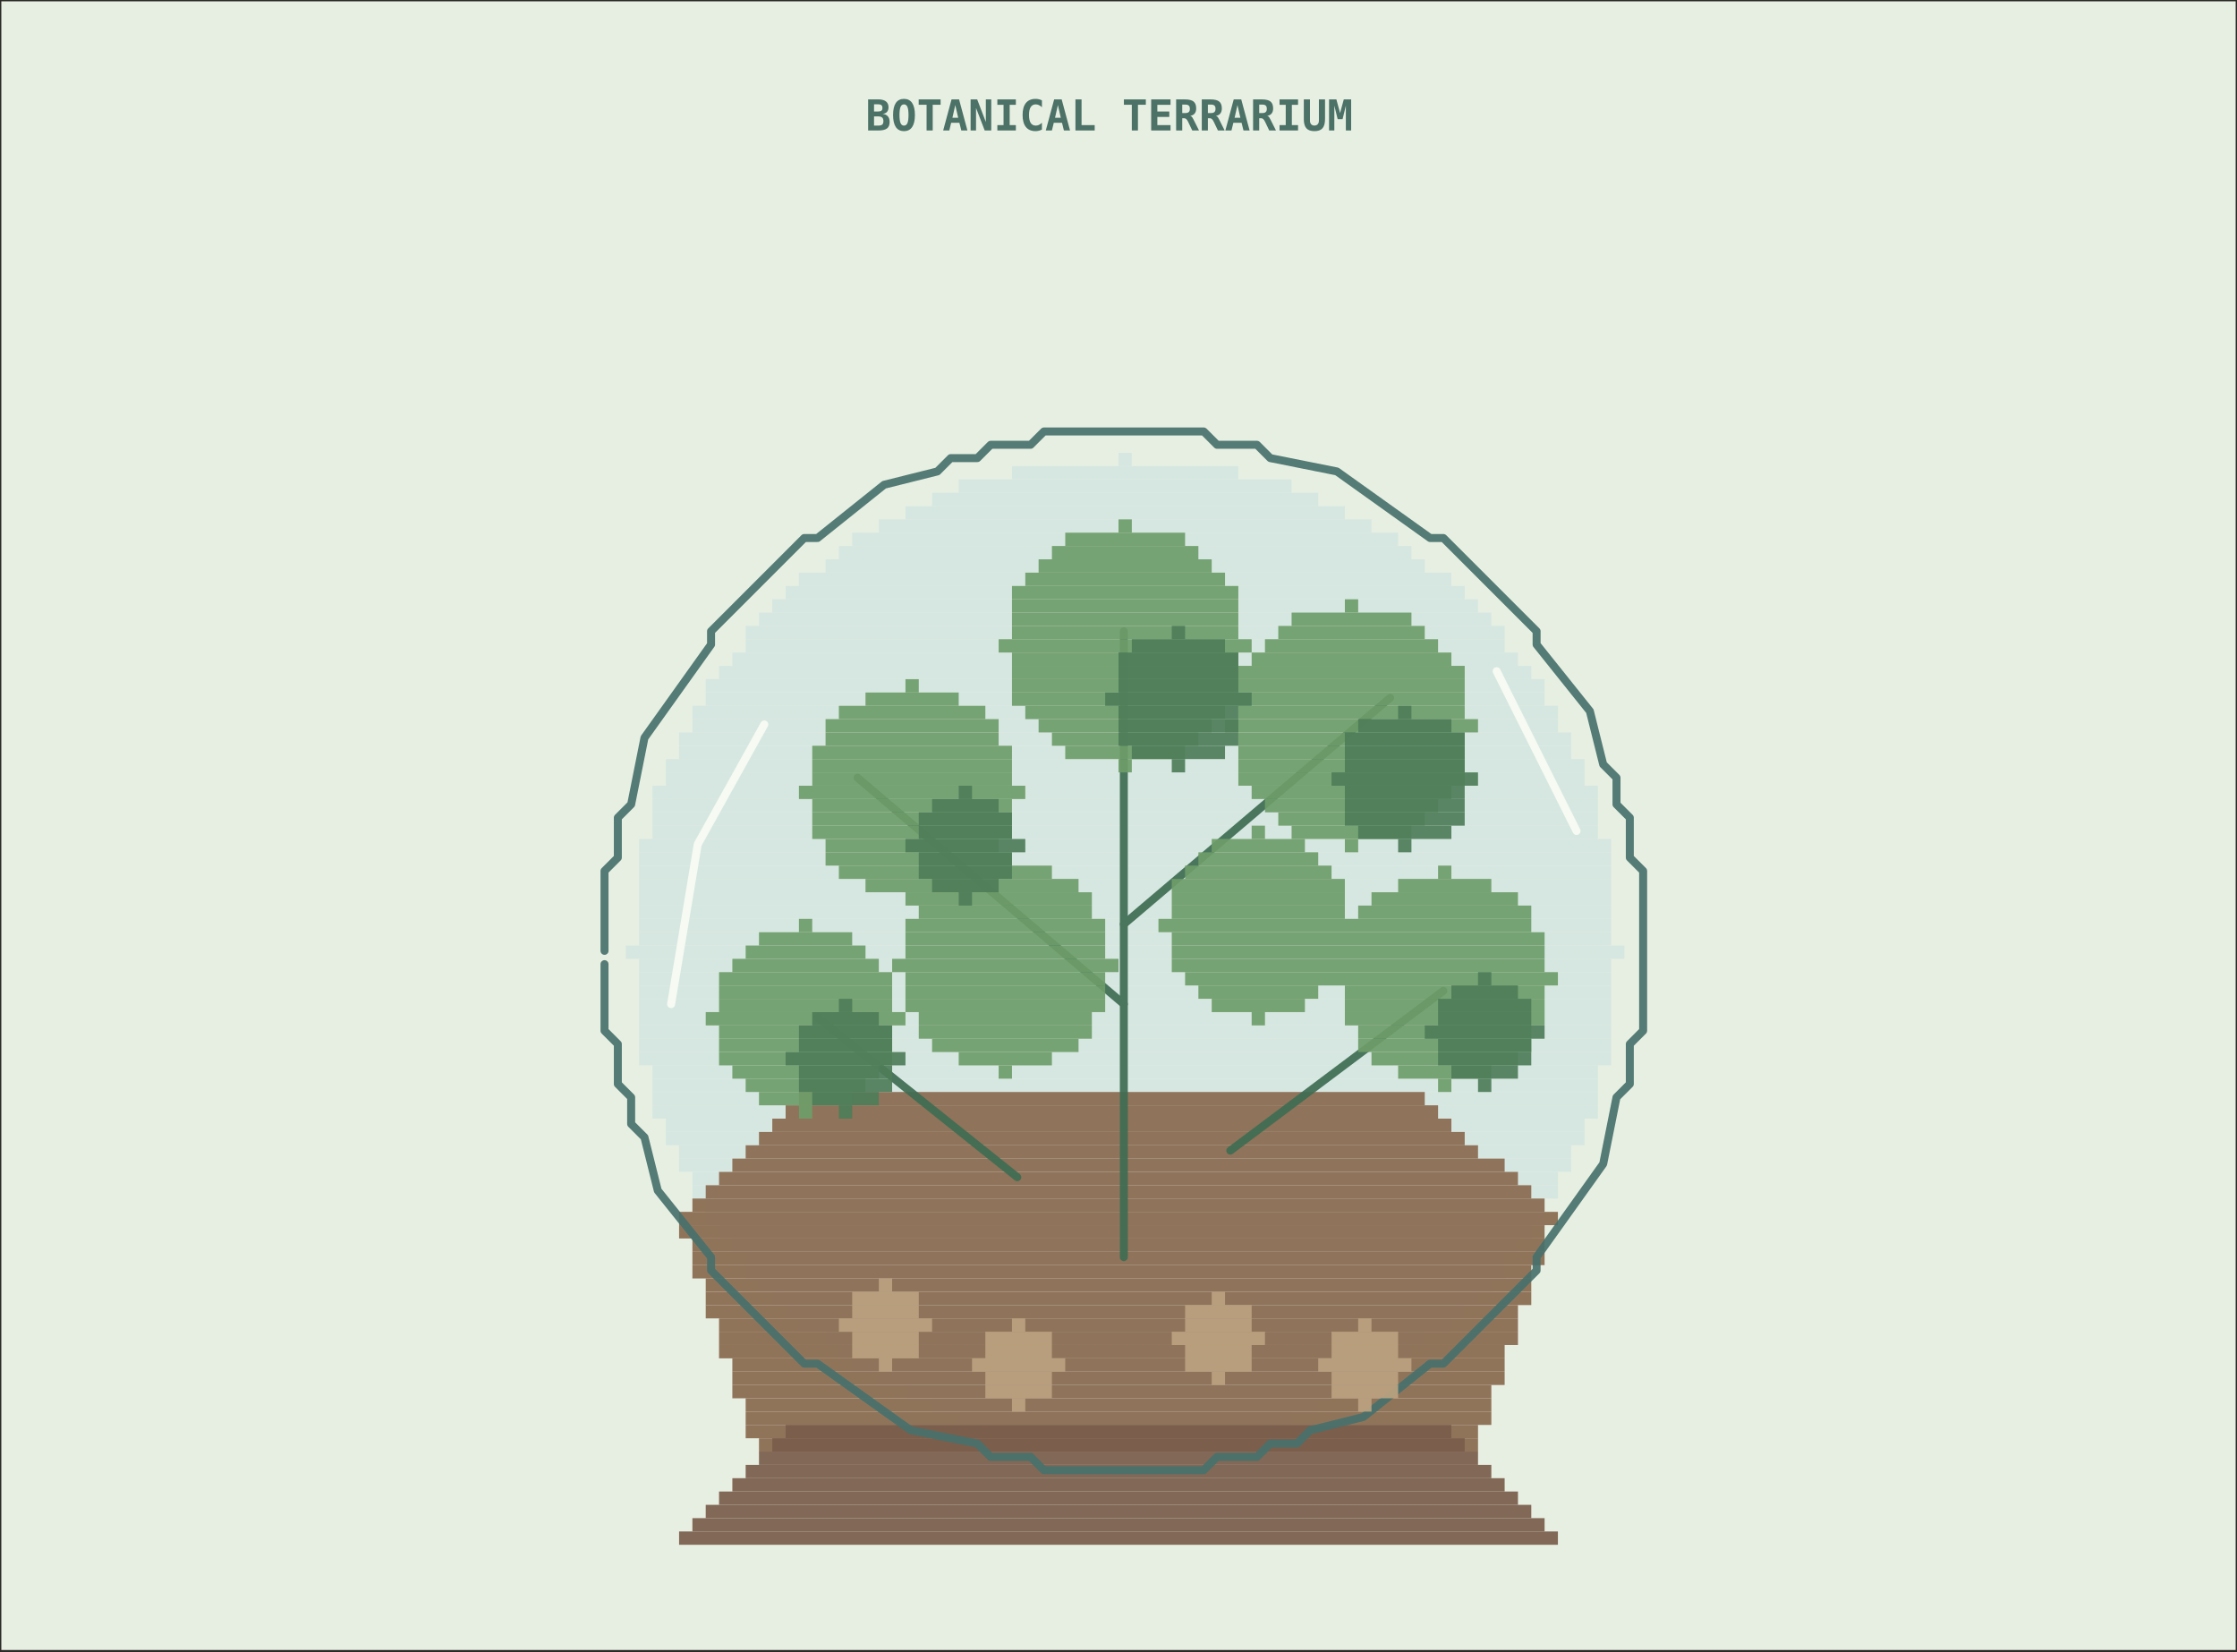
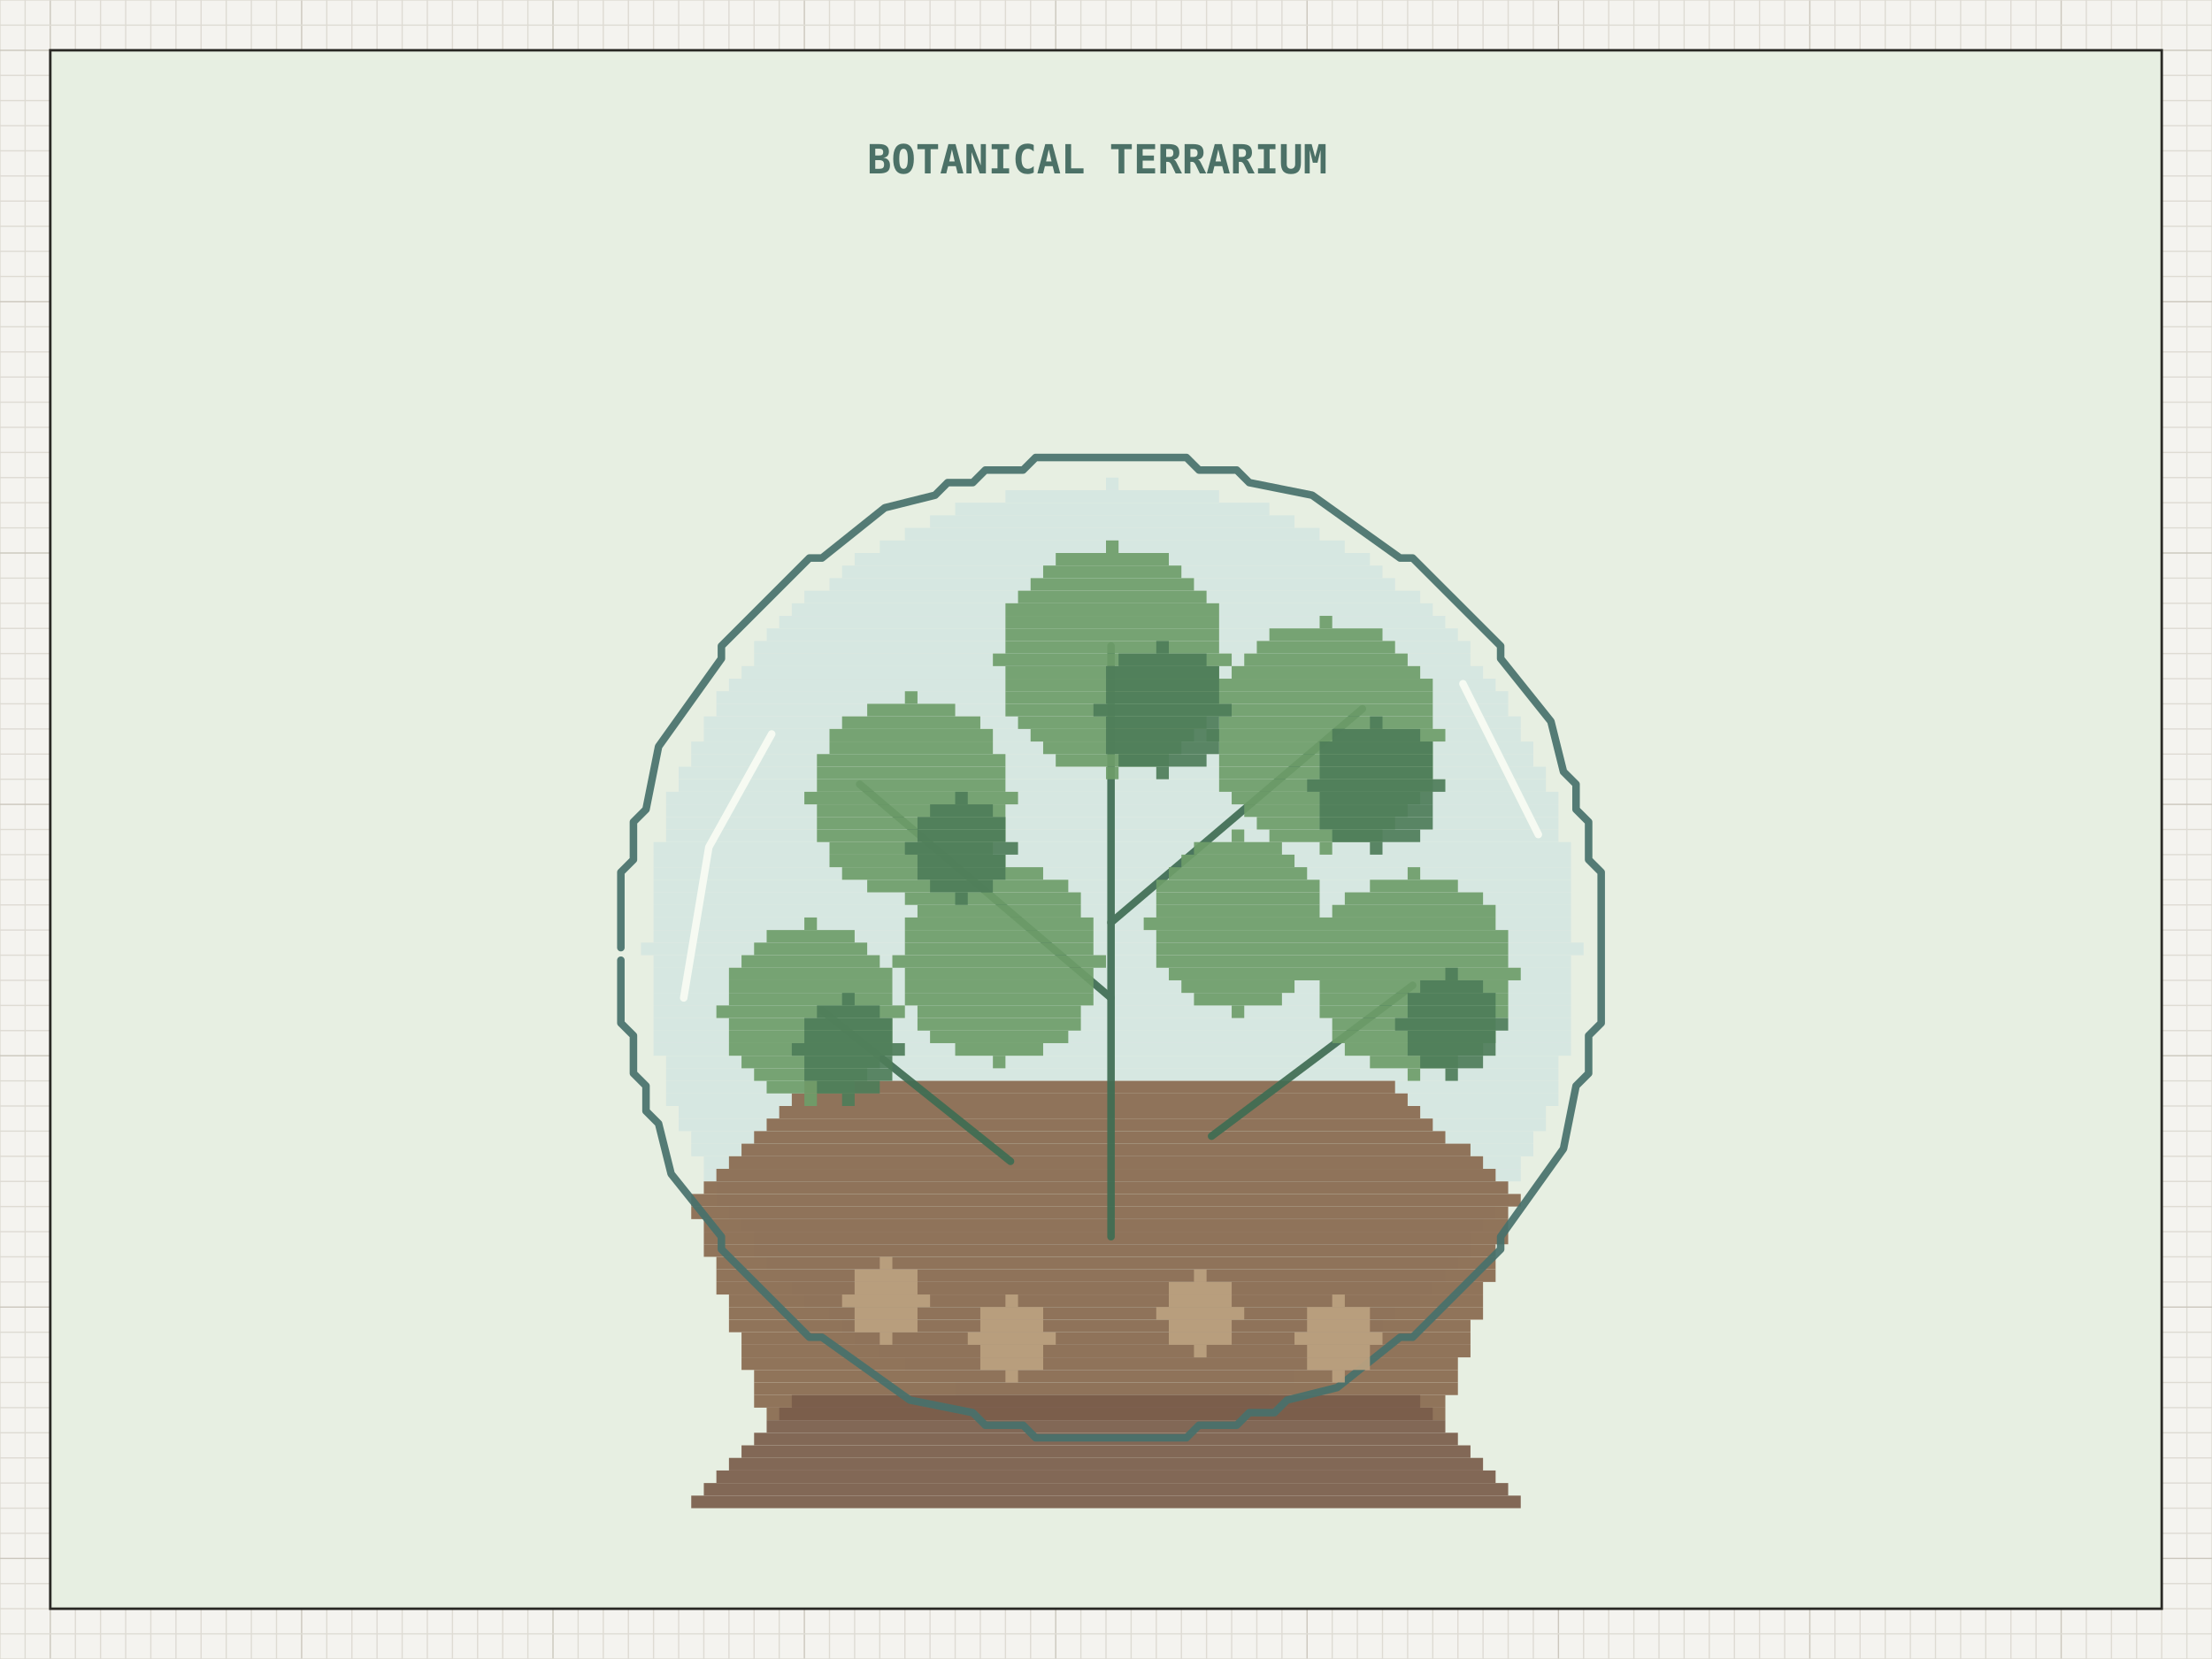
- <svg xmlns="http://www.w3.org/2000/svg" width="840" height="620" viewBox="0 0 840 620" font-family="ui-monospace, SFMono-Regular, &quot;Cascadia Mono&quot;, Menlo, Consolas, monospace">
+ <svg xmlns="http://www.w3.org/2000/svg" width="880" height="660" viewBox="0 0 880 660" font-family="ui-monospace, SFMono-Regular, &quot;Cascadia Mono&quot;, Menlo, Consolas, monospace" role="img" aria-labelledby="tp-title tp-desc">
  <style>
  .bg { fill: #f4f3ef; }
  .grid { stroke: #dedbd3; stroke-width: 0.5; }
  .grid-major { stroke: #cbc7bd; stroke-width: 0.5; }
  .box { fill: #e9e7e1; stroke: #2b2a26; stroke-width: 1; }
-   .box-label { fill: #2b2a26; }
+   .box-label, .key-title, .key-label { fill: #2b2a26; }
  .stroke { fill: #2b2a26; }
  .hop { stroke: #2b2a26; }
  .free-text { fill: #6b6862; }
  .hit-S0 { fill: #8a5b56; opacity: 0.30; }
  .hit-S1 { fill: #96755c; opacity: 0.28; }
  .hit-S2 { fill: #87805a; opacity: 0.24; }
  .hit-S3 { fill: #4a6572; opacity: 0.20; }
  .dimmed { fill: url(#tp-stipple); }
  .dither-run { fill: #2b2a26; }
  .simplify-run { fill: #2b2a26; }
  @media (prefers-color-scheme: dark) {
    .bg { fill: #1a1917; }
    .grid { stroke: #2e2c28; }
    .grid-major { stroke: #3d3a35; }
    .box { fill: #232220; stroke: #dedbd3; }
    .box-label { fill: #dedbd3; }
    .free-text { fill: #9a968d; }
    .stroke { fill: #dedbd3; }
    .hop { stroke: #dedbd3; }
  }
+ 
</style>
  <defs>
    <pattern id="tp-stipple" width="10" height="10" patternUnits="userSpaceOnUse">
      <rect width="5" height="5" fill="#2b2a26" />
      <rect x="5" y="5" width="5" height="5" fill="#2b2a26" />
    </pattern>
  </defs>
-   <rect class="bg" x="0" y="0" width="840" height="620" />
-   <g transform="translate(0,0)">
+   <rect class="bg" x="0" y="0" width="880" height="660" />
+   <g transform="translate(20,20)">
+     <line class="grid" x1="-40" y1="-40" x2="-40" y2="660" />
+     <line class="grid" x1="-30" y1="-40" x2="-30" y2="660" />
+     <line class="grid" x1="-20" y1="-40" x2="-20" y2="660" />
+     <line class="grid" x1="-10" y1="-40" x2="-10" y2="660" />
+     <line class="grid-major" x1="0" y1="-40" x2="0" y2="660" />
+     <line class="grid" x1="10" y1="-40" x2="10" y2="660" />
+     <line class="grid" x1="20" y1="-40" x2="20" y2="660" />
+     <line class="grid" x1="30" y1="-40" x2="30" y2="660" />
+     <line class="grid" x1="40" y1="-40" x2="40" y2="660" />
+     <line class="grid" x1="50" y1="-40" x2="50" y2="660" />
+     <line class="grid" x1="60" y1="-40" x2="60" y2="660" />
+     <line class="grid" x1="70" y1="-40" x2="70" y2="660" />
+     <line class="grid" x1="80" y1="-40" x2="80" y2="660" />
+     <line class="grid" x1="90" y1="-40" x2="90" y2="660" />
+     <line class="grid-major" x1="100" y1="-40" x2="100" y2="660" />
+     <line class="grid" x1="110" y1="-40" x2="110" y2="660" />
+     <line class="grid" x1="120" y1="-40" x2="120" y2="660" />
+     <line class="grid" x1="130" y1="-40" x2="130" y2="660" />
+     <line class="grid" x1="140" y1="-40" x2="140" y2="660" />
+     <line class="grid" x1="150" y1="-40" x2="150" y2="660" />
+     <line class="grid" x1="160" y1="-40" x2="160" y2="660" />
+     <line class="grid" x1="170" y1="-40" x2="170" y2="660" />
+     <line class="grid" x1="180" y1="-40" x2="180" y2="660" />
+     <line class="grid" x1="190" y1="-40" x2="190" y2="660" />
+     <line class="grid-major" x1="200" y1="-40" x2="200" y2="660" />
+     <line class="grid" x1="210" y1="-40" x2="210" y2="660" />
+     <line class="grid" x1="220" y1="-40" x2="220" y2="660" />
+     <line class="grid" x1="230" y1="-40" x2="230" y2="660" />
+     <line class="grid" x1="240" y1="-40" x2="240" y2="660" />
+     <line class="grid" x1="250" y1="-40" x2="250" y2="660" />
+     <line class="grid" x1="260" y1="-40" x2="260" y2="660" />
+     <line class="grid" x1="270" y1="-40" x2="270" y2="660" />
+     <line class="grid" x1="280" y1="-40" x2="280" y2="660" />
+     <line class="grid" x1="290" y1="-40" x2="290" y2="660" />
+     <line class="grid-major" x1="300" y1="-40" x2="300" y2="660" />
+     <line class="grid" x1="310" y1="-40" x2="310" y2="660" />
+     <line class="grid" x1="320" y1="-40" x2="320" y2="660" />
+     <line class="grid" x1="330" y1="-40" x2="330" y2="660" />
+     <line class="grid" x1="340" y1="-40" x2="340" y2="660" />
+     <line class="grid" x1="350" y1="-40" x2="350" y2="660" />
+     <line class="grid" x1="360" y1="-40" x2="360" y2="660" />
+     <line class="grid" x1="370" y1="-40" x2="370" y2="660" />
+     <line class="grid" x1="380" y1="-40" x2="380" y2="660" />
+     <line class="grid" x1="390" y1="-40" x2="390" y2="660" />
+     <line class="grid-major" x1="400" y1="-40" x2="400" y2="660" />
+     <line class="grid" x1="410" y1="-40" x2="410" y2="660" />
+     <line class="grid" x1="420" y1="-40" x2="420" y2="660" />
+     <line class="grid" x1="430" y1="-40" x2="430" y2="660" />
+     <line class="grid" x1="440" y1="-40" x2="440" y2="660" />
+     <line class="grid" x1="450" y1="-40" x2="450" y2="660" />
+     <line class="grid" x1="460" y1="-40" x2="460" y2="660" />
+     <line class="grid" x1="470" y1="-40" x2="470" y2="660" />
+     <line class="grid" x1="480" y1="-40" x2="480" y2="660" />
+     <line class="grid" x1="490" y1="-40" x2="490" y2="660" />
+     <line class="grid-major" x1="500" y1="-40" x2="500" y2="660" />
+     <line class="grid" x1="510" y1="-40" x2="510" y2="660" />
+     <line class="grid" x1="520" y1="-40" x2="520" y2="660" />
+     <line class="grid" x1="530" y1="-40" x2="530" y2="660" />
+     <line class="grid" x1="540" y1="-40" x2="540" y2="660" />
+     <line class="grid" x1="550" y1="-40" x2="550" y2="660" />
+     <line class="grid" x1="560" y1="-40" x2="560" y2="660" />
+     <line class="grid" x1="570" y1="-40" x2="570" y2="660" />
+     <line class="grid" x1="580" y1="-40" x2="580" y2="660" />
+     <line class="grid" x1="590" y1="-40" x2="590" y2="660" />
+     <line class="grid-major" x1="600" y1="-40" x2="600" y2="660" />
+     <line class="grid" x1="610" y1="-40" x2="610" y2="660" />
+     <line class="grid" x1="620" y1="-40" x2="620" y2="660" />
+     <line class="grid" x1="630" y1="-40" x2="630" y2="660" />
+     <line class="grid" x1="640" y1="-40" x2="640" y2="660" />
+     <line class="grid" x1="650" y1="-40" x2="650" y2="660" />
+     <line class="grid" x1="660" y1="-40" x2="660" y2="660" />
+     <line class="grid" x1="670" y1="-40" x2="670" y2="660" />
+     <line class="grid" x1="680" y1="-40" x2="680" y2="660" />
+     <line class="grid" x1="690" y1="-40" x2="690" y2="660" />
+     <line class="grid-major" x1="700" y1="-40" x2="700" y2="660" />
+     <line class="grid" x1="710" y1="-40" x2="710" y2="660" />
+     <line class="grid" x1="720" y1="-40" x2="720" y2="660" />
+     <line class="grid" x1="730" y1="-40" x2="730" y2="660" />
+     <line class="grid" x1="740" y1="-40" x2="740" y2="660" />
+     <line class="grid" x1="750" y1="-40" x2="750" y2="660" />
+     <line class="grid" x1="760" y1="-40" x2="760" y2="660" />
+     <line class="grid" x1="770" y1="-40" x2="770" y2="660" />
+     <line class="grid" x1="780" y1="-40" x2="780" y2="660" />
+     <line class="grid" x1="790" y1="-40" x2="790" y2="660" />
+     <line class="grid-major" x1="800" y1="-40" x2="800" y2="660" />
+     <line class="grid" x1="810" y1="-40" x2="810" y2="660" />
+     <line class="grid" x1="820" y1="-40" x2="820" y2="660" />
+     <line class="grid" x1="830" y1="-40" x2="830" y2="660" />
+     <line class="grid" x1="840" y1="-40" x2="840" y2="660" />
+     <line class="grid" x1="850" y1="-40" x2="850" y2="660" />
+     <line class="grid" x1="860" y1="-40" x2="860" y2="660" />
+     <line class="grid" x1="870" y1="-40" x2="870" y2="660" />
+     <line class="grid" x1="880" y1="-40" x2="880" y2="660" />
+     <line class="grid" x1="-40" y1="-40" x2="880" y2="-40" />
+     <line class="grid" x1="-40" y1="-30" x2="880" y2="-30" />
+     <line class="grid" x1="-40" y1="-20" x2="880" y2="-20" />
+     <line class="grid" x1="-40" y1="-10" x2="880" y2="-10" />
+     <line class="grid-major" x1="-40" y1="0" x2="880" y2="0" />
+     <line class="grid" x1="-40" y1="10" x2="880" y2="10" />
+     <line class="grid" x1="-40" y1="20" x2="880" y2="20" />
+     <line class="grid" x1="-40" y1="30" x2="880" y2="30" />
+     <line class="grid" x1="-40" y1="40" x2="880" y2="40" />
+     <line class="grid" x1="-40" y1="50" x2="880" y2="50" />
+     <line class="grid" x1="-40" y1="60" x2="880" y2="60" />
+     <line class="grid" x1="-40" y1="70" x2="880" y2="70" />
+     <line class="grid" x1="-40" y1="80" x2="880" y2="80" />
+     <line class="grid" x1="-40" y1="90" x2="880" y2="90" />
+     <line class="grid-major" x1="-40" y1="100" x2="880" y2="100" />
+     <line class="grid" x1="-40" y1="110" x2="880" y2="110" />
+     <line class="grid" x1="-40" y1="120" x2="880" y2="120" />
+     <line class="grid" x1="-40" y1="130" x2="880" y2="130" />
+     <line class="grid" x1="-40" y1="140" x2="880" y2="140" />
+     <line class="grid" x1="-40" y1="150" x2="880" y2="150" />
+     <line class="grid" x1="-40" y1="160" x2="880" y2="160" />
+     <line class="grid" x1="-40" y1="170" x2="880" y2="170" />
+     <line class="grid" x1="-40" y1="180" x2="880" y2="180" />
+     <line class="grid" x1="-40" y1="190" x2="880" y2="190" />
+     <line class="grid-major" x1="-40" y1="200" x2="880" y2="200" />
+     <line class="grid" x1="-40" y1="210" x2="880" y2="210" />
+     <line class="grid" x1="-40" y1="220" x2="880" y2="220" />
+     <line class="grid" x1="-40" y1="230" x2="880" y2="230" />
+     <line class="grid" x1="-40" y1="240" x2="880" y2="240" />
+     <line class="grid" x1="-40" y1="250" x2="880" y2="250" />
+     <line class="grid" x1="-40" y1="260" x2="880" y2="260" />
+     <line class="grid" x1="-40" y1="270" x2="880" y2="270" />
+     <line class="grid" x1="-40" y1="280" x2="880" y2="280" />
+     <line class="grid" x1="-40" y1="290" x2="880" y2="290" />
+     <line class="grid-major" x1="-40" y1="300" x2="880" y2="300" />
+     <line class="grid" x1="-40" y1="310" x2="880" y2="310" />
+     <line class="grid" x1="-40" y1="320" x2="880" y2="320" />
+     <line class="grid" x1="-40" y1="330" x2="880" y2="330" />
+     <line class="grid" x1="-40" y1="340" x2="880" y2="340" />
+     <line class="grid" x1="-40" y1="350" x2="880" y2="350" />
+     <line class="grid" x1="-40" y1="360" x2="880" y2="360" />
+     <line class="grid" x1="-40" y1="370" x2="880" y2="370" />
+     <line class="grid" x1="-40" y1="380" x2="880" y2="380" />
+     <line class="grid" x1="-40" y1="390" x2="880" y2="390" />
+     <line class="grid-major" x1="-40" y1="400" x2="880" y2="400" />
+     <line class="grid" x1="-40" y1="410" x2="880" y2="410" />
+     <line class="grid" x1="-40" y1="420" x2="880" y2="420" />
+     <line class="grid" x1="-40" y1="430" x2="880" y2="430" />
+     <line class="grid" x1="-40" y1="440" x2="880" y2="440" />
+     <line class="grid" x1="-40" y1="450" x2="880" y2="450" />
+     <line class="grid" x1="-40" y1="460" x2="880" y2="460" />
+     <line class="grid" x1="-40" y1="470" x2="880" y2="470" />
+     <line class="grid" x1="-40" y1="480" x2="880" y2="480" />
+     <line class="grid" x1="-40" y1="490" x2="880" y2="490" />
+     <line class="grid-major" x1="-40" y1="500" x2="880" y2="500" />
+     <line class="grid" x1="-40" y1="510" x2="880" y2="510" />
+     <line class="grid" x1="-40" y1="520" x2="880" y2="520" />
+     <line class="grid" x1="-40" y1="530" x2="880" y2="530" />
+     <line class="grid" x1="-40" y1="540" x2="880" y2="540" />
+     <line class="grid" x1="-40" y1="550" x2="880" y2="550" />
+     <line class="grid" x1="-40" y1="560" x2="880" y2="560" />
+     <line class="grid" x1="-40" y1="570" x2="880" y2="570" />
+     <line class="grid" x1="-40" y1="580" x2="880" y2="580" />
+     <line class="grid" x1="-40" y1="590" x2="880" y2="590" />
+     <line class="grid-major" x1="-40" y1="600" x2="880" y2="600" />
+     <line class="grid" x1="-40" y1="610" x2="880" y2="610" />
+     <line class="grid" x1="-40" y1="620" x2="880" y2="620" />
+     <line class="grid" x1="-40" y1="630" x2="880" y2="630" />
+     <line class="grid" x1="-40" y1="640" x2="880" y2="640" />
+     <line class="grid" x1="-40" y1="650" x2="880" y2="650" />
+     <line class="grid" x1="-40" y1="660" x2="880" y2="660" />
+   </g>
+   <g transform="translate(20,20)">
    <g data-page="base" data-z="0" opacity="1">
-       <g data-element="background">
+       <g data-element="background" role="group" aria-label="box background">
        <path class="box" d="M0,0 H840 V620 H0 Z" data-id="background" style="fill:#e7efe2" />
      </g>
    </g>
    <g data-page="title" data-z="1" opacity="0.92">
-       <g data-element="title">
+       <g data-element="title" role="group" aria-label="text title: BOTANICAL TERRARIUM">
        <text class="free-text" x="325" y="49" font-size="16" font-weight="700" textLength="190" lengthAdjust="spacingAndGlyphs" style="fill:#3f665c" xml:space="preserve">BOTANICAL TERRARIUM</text>
      </g>
    </g>
    <g data-page="glass" data-z="2" opacity="0.92">
-       <g data-element="glass-ink">
+       <g data-element="glass-ink" role="group" aria-label="path glass-ink">
        <g data-id="glass-ink" data-kind="path" data-role="artwork" data-paint="cells">
          <rect x="420" y="170" width="5" height="5" fill="#d5e6e1" />
          <rect x="380" y="175" width="85" height="5" fill="#d5e6e1" />
          <rect x="360" y="180" width="125" height="5" fill="#d5e6e1" />
          <rect x="350" y="185" width="145" height="5" fill="#d5e6e1" />
          <rect x="340" y="190" width="165" height="5" fill="#d5e6e1" />
          <rect x="330" y="195" width="185" height="5" fill="#d5e6e1" />
          <rect x="320" y="200" width="205" height="5" fill="#d5e6e1" />
          <rect x="315" y="205" width="215" height="5" fill="#d5e6e1" />
          <rect x="310" y="210" width="225" height="5" fill="#d5e6e1" />
          <rect x="300" y="215" width="245" height="5" fill="#d5e6e1" />
          <rect x="295" y="220" width="255" height="5" fill="#d5e6e1" />
          <rect x="290" y="225" width="265" height="5" fill="#d5e6e1" />
          <rect x="285" y="230" width="275" height="5" fill="#d5e6e1" />
          <rect x="280" y="235" width="285" height="5" fill="#d5e6e1" />
          <rect x="280" y="240" width="285" height="5" fill="#d5e6e1" />
          <rect x="275" y="245" width="295" height="5" fill="#d5e6e1" />
          <rect x="270" y="250" width="305" height="5" fill="#d5e6e1" />
          <rect x="265" y="255" width="315" height="5" fill="#d5e6e1" />
          <rect x="265" y="260" width="315" height="5" fill="#d5e6e1" />
          <rect x="260" y="265" width="325" height="5" fill="#d5e6e1" />
          <rect x="260" y="270" width="325" height="5" fill="#d5e6e1" />
          <rect x="255" y="275" width="335" height="5" fill="#d5e6e1" />
          <rect x="255" y="280" width="335" height="5" fill="#d5e6e1" />
          <rect x="250" y="285" width="345" height="5" fill="#d5e6e1" />
          <rect x="250" y="290" width="345" height="5" fill="#d5e6e1" />
          <rect x="245" y="295" width="355" height="5" fill="#d5e6e1" />
          <rect x="245" y="300" width="355" height="5" fill="#d5e6e1" />
          <rect x="245" y="305" width="355" height="5" fill="#d5e6e1" />
          <rect x="245" y="310" width="355" height="5" fill="#d5e6e1" />
          <rect x="240" y="315" width="365" height="5" fill="#d5e6e1" />
          <rect x="240" y="320" width="365" height="5" fill="#d5e6e1" />
          <rect x="240" y="325" width="365" height="5" fill="#d5e6e1" />
          <rect x="240" y="330" width="365" height="5" fill="#d5e6e1" />
          <rect x="240" y="335" width="365" height="5" fill="#d5e6e1" />
          <rect x="240" y="340" width="365" height="5" fill="#d5e6e1" />
          <rect x="240" y="345" width="365" height="5" fill="#d5e6e1" />
          <rect x="240" y="350" width="365" height="5" fill="#d5e6e1" />
          <rect x="235" y="355" width="375" height="5" fill="#d5e6e1" />
          <rect x="240" y="360" width="365" height="5" fill="#d5e6e1" />
          <rect x="240" y="365" width="365" height="5" fill="#d5e6e1" />
          <rect x="240" y="370" width="365" height="5" fill="#d5e6e1" />
          <rect x="240" y="375" width="365" height="5" fill="#d5e6e1" />
          <rect x="240" y="380" width="365" height="5" fill="#d5e6e1" />
          <rect x="240" y="385" width="365" height="5" fill="#d5e6e1" />
          <rect x="240" y="390" width="365" height="5" fill="#d5e6e1" />
          <rect x="240" y="395" width="365" height="5" fill="#d5e6e1" />
          <rect x="245" y="400" width="355" height="5" fill="#d5e6e1" />
          <rect x="245" y="405" width="355" height="5" fill="#d5e6e1" />
          <rect x="245" y="410" width="355" height="5" fill="#d5e6e1" />
          <rect x="245" y="415" width="355" height="5" fill="#d5e6e1" />
          <rect x="250" y="420" width="345" height="5" fill="#d5e6e1" />
          <rect x="250" y="425" width="345" height="5" fill="#d5e6e1" />
          <rect x="255" y="430" width="335" height="5" fill="#d5e6e1" />
          <rect x="255" y="435" width="335" height="5" fill="#d5e6e1" />
          <rect x="260" y="440" width="325" height="5" fill="#d5e6e1" />
          <rect x="260" y="445" width="325" height="5" fill="#d5e6e1" />
          <rect x="265" y="450" width="315" height="5" fill="#d5e6e1" />
          <rect x="265" y="455" width="315" height="5" fill="#d5e6e1" />
          <rect x="270" y="460" width="305" height="5" fill="#d5e6e1" />
          <rect x="275" y="465" width="295" height="5" fill="#d5e6e1" />
          <rect x="280" y="470" width="285" height="5" fill="#d5e6e1" />
          <rect x="280" y="475" width="285" height="5" fill="#d5e6e1" />
          <rect x="285" y="480" width="275" height="5" fill="#d5e6e1" />
          <rect x="290" y="485" width="265" height="5" fill="#d5e6e1" />
          <rect x="295" y="490" width="255" height="5" fill="#d5e6e1" />
          <rect x="300" y="495" width="245" height="5" fill="#d5e6e1" />
          <rect x="310" y="500" width="225" height="5" fill="#d5e6e1" />
          <rect x="315" y="505" width="215" height="5" fill="#d5e6e1" />
          <rect x="320" y="510" width="205" height="5" fill="#d5e6e1" />
          <rect x="330" y="515" width="185" height="5" fill="#d5e6e1" />
          <rect x="340" y="520" width="165" height="5" fill="#d5e6e1" />
          <rect x="350" y="525" width="145" height="5" fill="#d5e6e1" />
          <rect x="360" y="530" width="125" height="5" fill="#d5e6e1" />
          <rect x="380" y="535" width="85" height="5" fill="#d5e6e1" />
          <rect x="420" y="540" width="5" height="5" fill="#d5e6e1" />
        </g>
      </g>
    </g>
    <g data-page="soil" data-z="3" opacity="0.92">
-       <g data-element="soil-ink">
+       <g data-element="soil-ink" role="group" aria-label="path soil-ink">
        <g data-id="soil-ink" data-kind="path" data-role="artwork" data-paint="cells">
          <rect x="300" y="410" width="235" height="5" fill="#89694e" />
          <rect x="295" y="415" width="245" height="5" fill="#89694e" />
          <rect x="290" y="420" width="255" height="5" fill="#89694e" />
          <rect x="285" y="425" width="265" height="5" fill="#89694e" />
          <rect x="280" y="430" width="275" height="5" fill="#89694e" />
          <rect x="275" y="435" width="290" height="5" fill="#89694e" />
          <rect x="270" y="440" width="300" height="5" fill="#89694e" />
          <rect x="265" y="445" width="310" height="5" fill="#89694e" />
          <rect x="260" y="450" width="320" height="5" fill="#89694e" />
          <rect x="255" y="455" width="330" height="5" fill="#89694e" />
          <rect x="255" y="460" width="325" height="5" fill="#89694e" />
          <rect x="260" y="465" width="320" height="5" fill="#89694e" />
          <rect x="260" y="470" width="320" height="5" fill="#89694e" />
          <rect x="260" y="475" width="315" height="5" fill="#89694e" />
          <rect x="265" y="480" width="310" height="5" fill="#89694e" />
          <rect x="265" y="485" width="310" height="5" fill="#89694e" />
          <rect x="265" y="490" width="305" height="5" fill="#89694e" />
          <rect x="270" y="495" width="300" height="5" fill="#89694e" />
          <rect x="270" y="500" width="300" height="5" fill="#89694e" />
          <rect x="270" y="505" width="295" height="5" fill="#89694e" />
          <rect x="275" y="510" width="290" height="5" fill="#89694e" />
          <rect x="275" y="515" width="290" height="5" fill="#89694e" />
          <rect x="275" y="520" width="285" height="5" fill="#89694e" />
          <rect x="280" y="525" width="280" height="5" fill="#89694e" />
          <rect x="280" y="530" width="280" height="5" fill="#89694e" />
          <rect x="280" y="535" width="275" height="5" fill="#89694e" />
          <rect x="285" y="540" width="270" height="5" fill="#89694e" />
        </g>
      </g>
    </g>
    <g data-page="stems" data-z="4" opacity="0.92">
-       <g data-element="stems-ink">
+       <g data-element="stems-ink" role="group" aria-label="path stems-ink">
        <g data-id="stems-ink" data-kind="path" data-role="artwork">
          <polyline points="422,472 422,237" fill="none" stroke="#3f6d52" stroke-width="3" stroke-linecap="round" stroke-linejoin="round" />
          <polyline points="422,377 322,292" fill="none" stroke="#3f6d52" stroke-width="3" stroke-linecap="round" stroke-linejoin="round" />
          <polyline points="422,347 522,262" fill="none" stroke="#3f6d52" stroke-width="3" stroke-linecap="round" stroke-linejoin="round" />
          <polyline points="382,442 307,382" fill="none" stroke="#3f6d52" stroke-width="3" stroke-linecap="round" stroke-linejoin="round" />
          <polyline points="462,432 542,372" fill="none" stroke="#3f6d52" stroke-width="3" stroke-linecap="round" stroke-linejoin="round" />
        </g>
      </g>
    </g>
    <g data-page="leaves" data-z="5" opacity="0.92">
-       <g data-element="leaves-ink">
+       <g data-element="leaves-ink" role="group" aria-label="path leaves-ink">
        <g data-id="leaves-ink" data-kind="path" data-role="artwork" data-paint="cells">
          <rect x="420" y="195" width="5" height="5" fill="#6e9d69" />
          <rect x="400" y="200" width="45" height="5" fill="#6e9d69" />
          <rect x="395" y="205" width="55" height="5" fill="#6e9d69" />
          <rect x="390" y="210" width="65" height="5" fill="#6e9d69" />
          <rect x="385" y="215" width="75" height="5" fill="#6e9d69" />
          <rect x="380" y="220" width="85" height="5" fill="#6e9d69" />
          <rect x="380" y="225" width="85" height="5" fill="#6e9d69" />
          <rect x="505" y="225" width="5" height="5" fill="#6e9d69" />
          <rect x="380" y="230" width="85" height="5" fill="#6e9d69" />
          <rect x="485" y="230" width="45" height="5" fill="#6e9d69" />
          <rect x="380" y="235" width="85" height="5" fill="#6e9d69" />
          <rect x="480" y="235" width="55" height="5" fill="#6e9d69" />
          <rect x="375" y="240" width="95" height="5" fill="#6e9d69" />
          <rect x="475" y="240" width="65" height="5" fill="#6e9d69" />
          <rect x="380" y="245" width="85" height="5" fill="#6e9d69" />
          <rect x="470" y="245" width="75" height="5" fill="#6e9d69" />
          <rect x="380" y="250" width="170" height="5" fill="#6e9d69" />
          <rect x="340" y="255" width="5" height="5" fill="#6e9d69" />
          <rect x="380" y="255" width="170" height="5" fill="#6e9d69" />
          <rect x="325" y="260" width="35" height="5" fill="#6e9d69" />
          <rect x="380" y="260" width="170" height="5" fill="#6e9d69" />
          <rect x="315" y="265" width="55" height="5" fill="#6e9d69" />
          <rect x="385" y="265" width="75" height="5" fill="#6e9d69" />
          <rect x="465" y="265" width="85" height="5" fill="#6e9d69" />
          <rect x="310" y="270" width="65" height="5" fill="#6e9d69" />
          <rect x="390" y="270" width="65" height="5" fill="#6e9d69" />
          <rect x="460" y="270" width="95" height="5" fill="#6e9d69" />
          <rect x="310" y="275" width="65" height="5" fill="#6e9d69" />
          <rect x="395" y="275" width="55" height="5" fill="#6e9d69" />
          <rect x="465" y="275" width="85" height="5" fill="#6e9d69" />
          <rect x="305" y="280" width="75" height="5" fill="#6e9d69" />
          <rect x="400" y="280" width="45" height="5" fill="#6e9d69" />
          <rect x="465" y="280" width="85" height="5" fill="#6e9d69" />
          <rect x="305" y="285" width="75" height="5" fill="#6e9d69" />
          <rect x="420" y="285" width="5" height="5" fill="#6e9d69" />
          <rect x="465" y="285" width="85" height="5" fill="#6e9d69" />
          <rect x="305" y="290" width="75" height="5" fill="#6e9d69" />
          <rect x="465" y="290" width="85" height="5" fill="#6e9d69" />
          <rect x="300" y="295" width="85" height="5" fill="#6e9d69" />
          <rect x="470" y="295" width="75" height="5" fill="#6e9d69" />
          <rect x="305" y="300" width="75" height="5" fill="#6e9d69" />
          <rect x="475" y="300" width="65" height="5" fill="#6e9d69" />
          <rect x="305" y="305" width="75" height="5" fill="#6e9d69" />
          <rect x="480" y="305" width="55" height="5" fill="#6e9d69" />
          <rect x="305" y="310" width="75" height="5" fill="#6e9d69" />
          <rect x="470" y="310" width="5" height="5" fill="#6e9d69" />
          <rect x="485" y="310" width="45" height="5" fill="#6e9d69" />
          <rect x="310" y="315" width="65" height="5" fill="#6e9d69" />
          <rect x="455" y="315" width="35" height="5" fill="#6e9d69" />
          <rect x="505" y="315" width="5" height="5" fill="#6e9d69" />
          <rect x="310" y="320" width="70" height="5" fill="#6e9d69" />
          <rect x="450" y="320" width="45" height="5" fill="#6e9d69" />
          <rect x="315" y="325" width="80" height="5" fill="#6e9d69" />
          <rect x="445" y="325" width="55" height="5" fill="#6e9d69" />
          <rect x="540" y="325" width="5" height="5" fill="#6e9d69" />
          <rect x="325" y="330" width="80" height="5" fill="#6e9d69" />
          <rect x="440" y="330" width="65" height="5" fill="#6e9d69" />
          <rect x="525" y="330" width="35" height="5" fill="#6e9d69" />
          <rect x="340" y="335" width="70" height="5" fill="#6e9d69" />
          <rect x="440" y="335" width="65" height="5" fill="#6e9d69" />
          <rect x="515" y="335" width="55" height="5" fill="#6e9d69" />
          <rect x="345" y="340" width="65" height="5" fill="#6e9d69" />
          <rect x="440" y="340" width="65" height="5" fill="#6e9d69" />
          <rect x="510" y="340" width="65" height="5" fill="#6e9d69" />
          <rect x="300" y="345" width="5" height="5" fill="#6e9d69" />
          <rect x="340" y="345" width="75" height="5" fill="#6e9d69" />
          <rect x="435" y="345" width="140" height="5" fill="#6e9d69" />
          <rect x="285" y="350" width="35" height="5" fill="#6e9d69" />
          <rect x="340" y="350" width="75" height="5" fill="#6e9d69" />
          <rect x="440" y="350" width="140" height="5" fill="#6e9d69" />
          <rect x="280" y="355" width="45" height="5" fill="#6e9d69" />
          <rect x="340" y="355" width="75" height="5" fill="#6e9d69" />
          <rect x="440" y="355" width="140" height="5" fill="#6e9d69" />
          <rect x="275" y="360" width="55" height="5" fill="#6e9d69" />
          <rect x="335" y="360" width="85" height="5" fill="#6e9d69" />
          <rect x="440" y="360" width="140" height="5" fill="#6e9d69" />
          <rect x="270" y="365" width="65" height="5" fill="#6e9d69" />
          <rect x="340" y="365" width="75" height="5" fill="#6e9d69" />
          <rect x="445" y="365" width="140" height="5" fill="#6e9d69" />
          <rect x="270" y="370" width="65" height="5" fill="#6e9d69" />
          <rect x="340" y="370" width="75" height="5" fill="#6e9d69" />
          <rect x="450" y="370" width="45" height="5" fill="#6e9d69" />
          <rect x="505" y="370" width="75" height="5" fill="#6e9d69" />
          <rect x="270" y="375" width="65" height="5" fill="#6e9d69" />
          <rect x="340" y="375" width="75" height="5" fill="#6e9d69" />
          <rect x="455" y="375" width="35" height="5" fill="#6e9d69" />
          <rect x="505" y="375" width="75" height="5" fill="#6e9d69" />
          <rect x="265" y="380" width="75" height="5" fill="#6e9d69" />
          <rect x="345" y="380" width="65" height="5" fill="#6e9d69" />
          <rect x="470" y="380" width="5" height="5" fill="#6e9d69" />
          <rect x="505" y="380" width="75" height="5" fill="#6e9d69" />
          <rect x="270" y="385" width="65" height="5" fill="#6e9d69" />
          <rect x="345" y="385" width="65" height="5" fill="#6e9d69" />
          <rect x="510" y="385" width="65" height="5" fill="#6e9d69" />
          <rect x="270" y="390" width="65" height="5" fill="#6e9d69" />
          <rect x="350" y="390" width="55" height="5" fill="#6e9d69" />
          <rect x="510" y="390" width="65" height="5" fill="#6e9d69" />
          <rect x="270" y="395" width="65" height="5" fill="#6e9d69" />
          <rect x="360" y="395" width="35" height="5" fill="#6e9d69" />
          <rect x="515" y="395" width="55" height="5" fill="#6e9d69" />
          <rect x="275" y="400" width="55" height="5" fill="#6e9d69" />
          <rect x="375" y="400" width="5" height="5" fill="#6e9d69" />
          <rect x="525" y="400" width="35" height="5" fill="#6e9d69" />
          <rect x="280" y="405" width="45" height="5" fill="#6e9d69" />
          <rect x="540" y="405" width="5" height="5" fill="#6e9d69" />
          <rect x="285" y="410" width="35" height="5" fill="#6e9d69" />
          <rect x="300" y="415" width="5" height="5" fill="#6e9d69" />
        </g>
      </g>
    </g>
    <g data-page="leaf-shadows" data-z="6" opacity="0.92">
-       <g data-element="leaf-shadows-ink">
+       <g data-element="leaf-shadows-ink" role="group" aria-label="path leaf-shadows-ink">
        <g data-id="leaf-shadows-ink" data-kind="path" data-role="artwork" data-paint="cells">
          <rect x="440" y="235" width="5" height="5" fill="#4e7d59" />
          <rect x="425" y="240" width="35" height="5" fill="#4e7d59" />
          <rect x="420" y="245" width="45" height="5" fill="#4e7d59" />
          <rect x="420" y="250" width="45" height="5" fill="#4e7d59" />
          <rect x="420" y="255" width="45" height="5" fill="#4e7d59" />
          <rect x="415" y="260" width="55" height="5" fill="#4e7d59" />
          <rect x="420" y="265" width="45" height="5" fill="#4e7d59" />
          <rect x="525" y="265" width="5" height="5" fill="#4e7d59" />
          <rect x="420" y="270" width="45" height="5" fill="#4e7d59" />
          <rect x="510" y="270" width="35" height="5" fill="#4e7d59" />
          <rect x="420" y="275" width="45" height="5" fill="#4e7d59" />
          <rect x="505" y="275" width="45" height="5" fill="#4e7d59" />
          <rect x="425" y="280" width="35" height="5" fill="#4e7d59" />
          <rect x="505" y="280" width="45" height="5" fill="#4e7d59" />
          <rect x="440" y="285" width="5" height="5" fill="#4e7d59" />
          <rect x="505" y="285" width="45" height="5" fill="#4e7d59" />
          <rect x="500" y="290" width="55" height="5" fill="#4e7d59" />
          <rect x="360" y="295" width="5" height="5" fill="#4e7d59" />
          <rect x="505" y="295" width="45" height="5" fill="#4e7d59" />
          <rect x="350" y="300" width="25" height="5" fill="#4e7d59" />
          <rect x="505" y="300" width="45" height="5" fill="#4e7d59" />
          <rect x="345" y="305" width="35" height="5" fill="#4e7d59" />
          <rect x="505" y="305" width="45" height="5" fill="#4e7d59" />
          <rect x="345" y="310" width="35" height="5" fill="#4e7d59" />
          <rect x="510" y="310" width="35" height="5" fill="#4e7d59" />
          <rect x="340" y="315" width="45" height="5" fill="#4e7d59" />
          <rect x="525" y="315" width="5" height="5" fill="#4e7d59" />
          <rect x="345" y="320" width="35" height="5" fill="#4e7d59" />
          <rect x="345" y="325" width="35" height="5" fill="#4e7d59" />
          <rect x="350" y="330" width="25" height="5" fill="#4e7d59" />
          <rect x="360" y="335" width="5" height="5" fill="#4e7d59" />
          <rect x="555" y="365" width="5" height="5" fill="#4e7d59" />
          <rect x="545" y="370" width="25" height="5" fill="#4e7d59" />
          <rect x="315" y="375" width="5" height="5" fill="#4e7d59" />
          <rect x="540" y="375" width="35" height="5" fill="#4e7d59" />
          <rect x="305" y="380" width="25" height="5" fill="#4e7d59" />
          <rect x="540" y="380" width="35" height="5" fill="#4e7d59" />
          <rect x="300" y="385" width="35" height="5" fill="#4e7d59" />
          <rect x="535" y="385" width="45" height="5" fill="#4e7d59" />
          <rect x="300" y="390" width="35" height="5" fill="#4e7d59" />
          <rect x="540" y="390" width="35" height="5" fill="#4e7d59" />
          <rect x="295" y="395" width="45" height="5" fill="#4e7d59" />
          <rect x="540" y="395" width="35" height="5" fill="#4e7d59" />
          <rect x="300" y="400" width="35" height="5" fill="#4e7d59" />
          <rect x="545" y="400" width="25" height="5" fill="#4e7d59" />
          <rect x="300" y="405" width="35" height="5" fill="#4e7d59" />
          <rect x="555" y="405" width="5" height="5" fill="#4e7d59" />
          <rect x="305" y="410" width="25" height="5" fill="#4e7d59" />
          <rect x="315" y="415" width="5" height="5" fill="#4e7d59" />
        </g>
      </g>
    </g>
    <g data-page="terrarium-base" data-z="7" opacity="0.92">
-       <g data-element="terrarium-base-ink">
+       <g data-element="terrarium-base-ink" role="group" aria-label="path terrarium-base-ink">
        <g data-id="terrarium-base-ink" data-kind="path" data-role="artwork" data-paint="cells">
          <rect x="295" y="535" width="250" height="5" fill="#7a5c4a" />
          <rect x="290" y="540" width="260" height="5" fill="#7a5c4a" />
          <rect x="285" y="545" width="270" height="5" fill="#7a5c4a" />
          <rect x="280" y="550" width="280" height="5" fill="#7a5c4a" />
          <rect x="275" y="555" width="290" height="5" fill="#7a5c4a" />
          <rect x="270" y="560" width="300" height="5" fill="#7a5c4a" />
          <rect x="265" y="565" width="310" height="5" fill="#7a5c4a" />
          <rect x="260" y="570" width="320" height="5" fill="#7a5c4a" />
          <rect x="255" y="575" width="330" height="5" fill="#7a5c4a" />
        </g>
      </g>
    </g>
    <g data-page="glass-outline" data-z="8" opacity="0.92">
-       <g data-element="glass-outline-ink">
+       <g data-element="glass-outline-ink" role="group" aria-label="path glass-outline-ink">
        <g data-id="glass-outline-ink" data-kind="path" data-role="artwork">
          <polyline points="227,357 227,327 232,322 232,307 237,302 242,277 267,242 267,237 302,202 307,202 332,182 352,177 357,172 367,172 372,167 387,167 392,162 452,162 457,167 472,167 477,172 502,177 537,202 542,202 577,237 577,242 597,267 602,287 607,292 607,302 612,307 612,322 617,327 617,387 612,392 612,407 607,412 602,437 577,472 577,477 542,512 537,512 512,532 492,537 487,542 477,542 472,547 457,547 452,552 392,552 387,547 372,547 367,542 342,537 307,512 302,512 267,477 267,472 247,447 242,427 237,422 237,412 232,407 232,392 227,387 227,362" fill="none" stroke="#48716b" stroke-width="3" stroke-linecap="round" stroke-linejoin="round" />
        </g>
      </g>
    </g>
    <g data-page="glass-highlights" data-z="9" opacity="0.92">
-       <g data-element="glass-highlights-ink">
+       <g data-element="glass-highlights-ink" role="group" aria-label="path glass-highlights-ink">
        <g data-id="glass-highlights-ink" data-kind="path" data-role="artwork">
          <polyline points="287,272 262,317 252,377" fill="none" stroke="#f8fcf3" stroke-width="3" stroke-linecap="round" stroke-linejoin="round" />
          <polyline points="562,252 592,312" fill="none" stroke="#f8fcf3" stroke-width="3" stroke-linecap="round" stroke-linejoin="round" />
        </g>
      </g>
    </g>
    <g data-page="pebbles" data-z="10" opacity="0.92">
-       <g data-element="pebbles-ink">
+       <g data-element="pebbles-ink" role="group" aria-label="path pebbles-ink">
        <g data-id="pebbles-ink" data-kind="path" data-role="artwork" data-paint="cells">
          <rect x="330" y="480" width="5" height="5" fill="#bca280" />
          <rect x="320" y="485" width="25" height="5" fill="#bca280" />
          <rect x="455" y="485" width="5" height="5" fill="#bca280" />
          <rect x="320" y="490" width="25" height="5" fill="#bca280" />
          <rect x="445" y="490" width="25" height="5" fill="#bca280" />
          <rect x="315" y="495" width="35" height="5" fill="#bca280" />
          <rect x="380" y="495" width="5" height="5" fill="#bca280" />
          <rect x="445" y="495" width="25" height="5" fill="#bca280" />
          <rect x="510" y="495" width="5" height="5" fill="#bca280" />
          <rect x="320" y="500" width="25" height="5" fill="#bca280" />
          <rect x="370" y="500" width="25" height="5" fill="#bca280" />
          <rect x="440" y="500" width="35" height="5" fill="#bca280" />
          <rect x="500" y="500" width="25" height="5" fill="#bca280" />
          <rect x="320" y="505" width="25" height="5" fill="#bca280" />
          <rect x="370" y="505" width="25" height="5" fill="#bca280" />
          <rect x="445" y="505" width="25" height="5" fill="#bca280" />
          <rect x="500" y="505" width="25" height="5" fill="#bca280" />
          <rect x="330" y="510" width="5" height="5" fill="#bca280" />
          <rect x="365" y="510" width="35" height="5" fill="#bca280" />
          <rect x="445" y="510" width="25" height="5" fill="#bca280" />
          <rect x="495" y="510" width="35" height="5" fill="#bca280" />
          <rect x="370" y="515" width="25" height="5" fill="#bca280" />
          <rect x="455" y="515" width="5" height="5" fill="#bca280" />
          <rect x="500" y="515" width="25" height="5" fill="#bca280" />
          <rect x="370" y="520" width="25" height="5" fill="#bca280" />
          <rect x="500" y="520" width="25" height="5" fill="#bca280" />
          <rect x="380" y="525" width="5" height="5" fill="#bca280" />
          <rect x="510" y="525" width="5" height="5" fill="#bca280" />
        </g>
      </g>
    </g>
  </g>
</svg>
